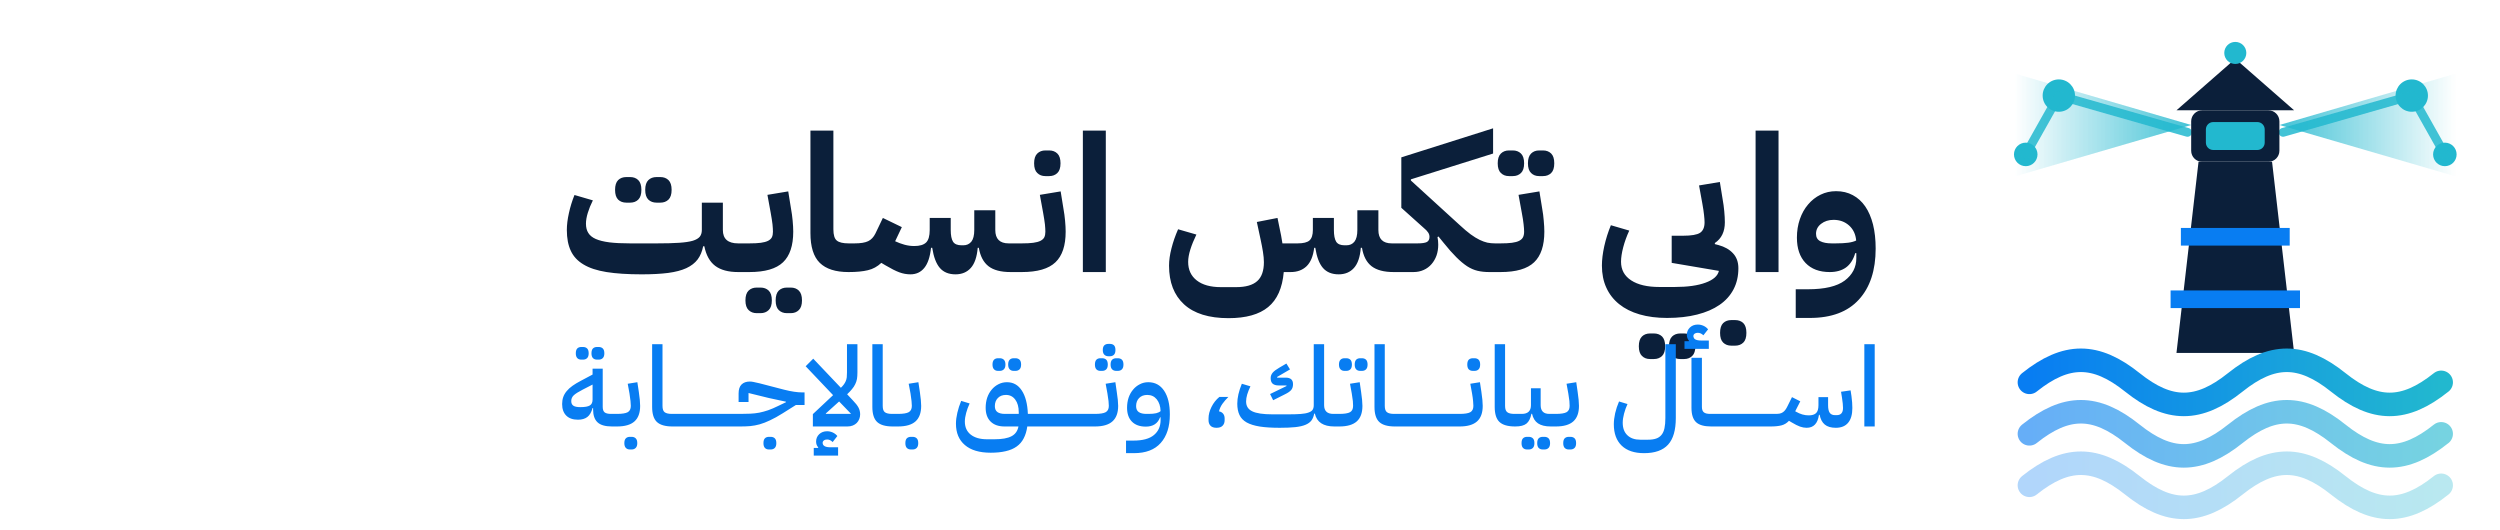
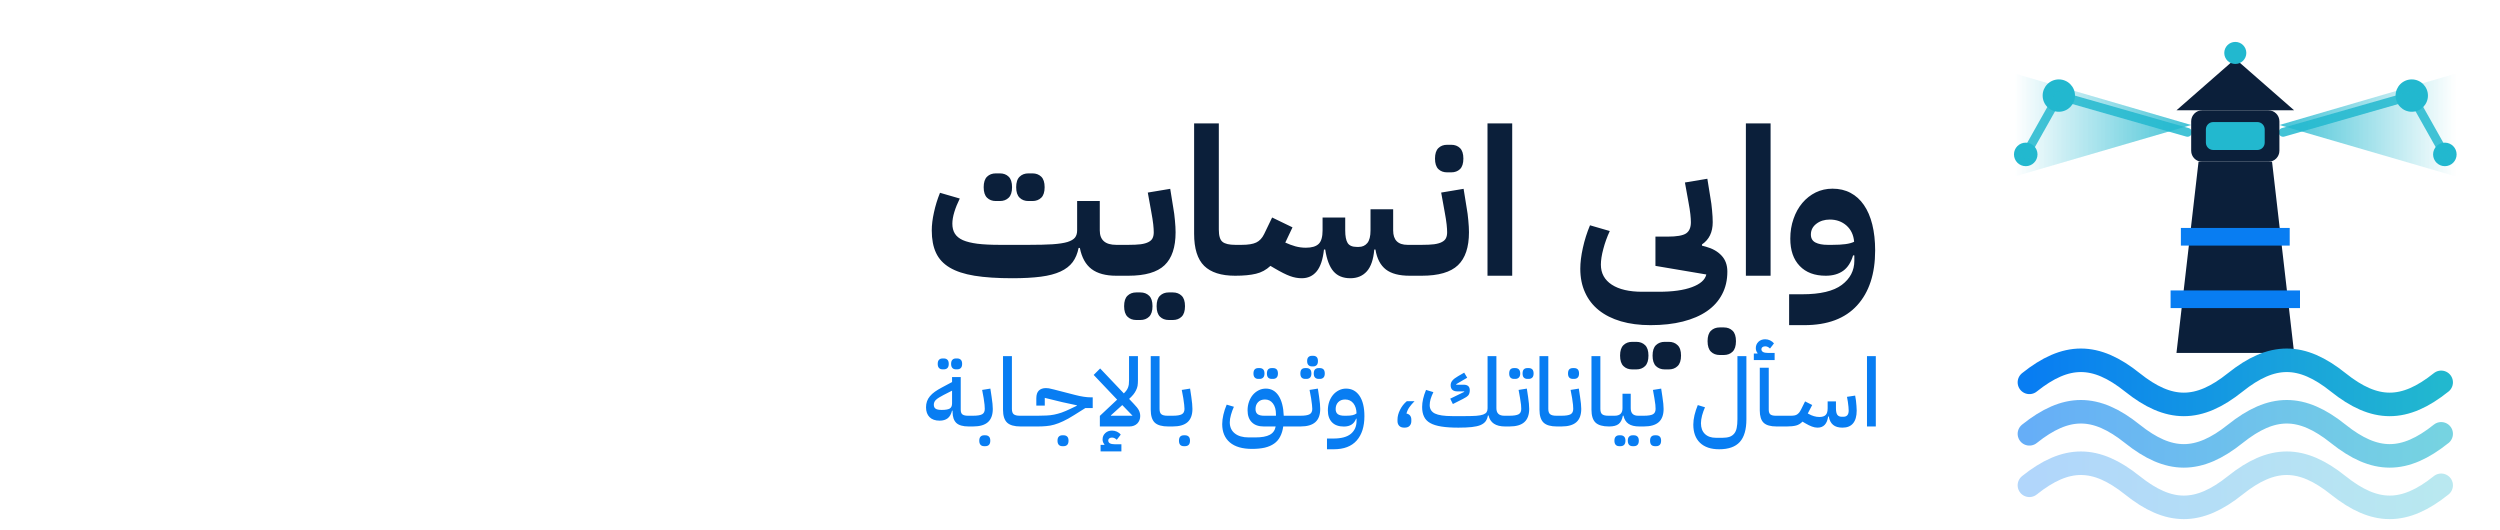
- <svg xmlns="http://www.w3.org/2000/svg" viewBox="0 0 340 72" width="340" height="72" role="img" aria-label="وابي تكس انسايت — اسأل بياناتك، وثق بالإجابة">
+ <svg xmlns="http://www.w3.org/2000/svg" viewBox="0 0 340 72" width="340" height="72" role="img" aria-label="وابي انسايت — اسأل بياناتك، وثق بالإجابة">
  <defs>
    <linearGradient id="wave" x1="0" y1="0" x2="1" y2="0">
      <stop offset="0" stop-color="#087DF2" />
      <stop offset="1" stop-color="#22B8CF" />
    </linearGradient>
    <linearGradient id="beamR" x1="0" y1="0" x2="1" y2="0">
      <stop offset="0" stop-color="#22B8CF" stop-opacity=".85" />
      <stop offset="1" stop-color="#22B8CF" stop-opacity="0" />
    </linearGradient>
    <linearGradient id="beamL" x1="1" y1="0" x2="0" y2="0">
      <stop offset="0" stop-color="#22B8CF" stop-opacity=".85" />
      <stop offset="1" stop-color="#22B8CF" stop-opacity="0" />
    </linearGradient>
  </defs>
  <g transform="translate(272 4)">
    <path d="M38 13 L62 6 L62 20 Z" fill="url(#beamR)" />
    <path d="M26 13 L2 6 L2 20 Z" fill="url(#beamL)" />
    <g fill="#22B8CF">
      <circle cx="56" cy="9" r="2.2" />
      <circle cx="60.5" cy="17" r="1.6" />
      <circle cx="8" cy="9" r="2.2" />
      <circle cx="3.5" cy="17" r="1.6" />
    </g>
    <g stroke="#22B8CF" stroke-width="1.2" stroke-linecap="round" opacity=".85">
      <path d="M56 9 L60.5 17" />
      <path d="M8 9 L3.5 17" />
      <path d="M38.5 14 L56 9" />
      <path d="M25.5 14 L8 9" />
    </g>
    <path d="M27 18 h10 l3 26 H24 Z" fill="#0B1F3A" />
    <rect x="24.6" y="27" width="14.8" height="2.4" fill="#087DF2" />
    <rect x="23.2" y="35.5" width="17.6" height="2.4" fill="#087DF2" />
    <rect x="26" y="11" width="12" height="7" rx="1.5" fill="#0B1F3A" />
    <rect x="28" y="12.6" width="8" height="3.8" rx="1" fill="#22B8CF" />
    <path d="M32 4 L40 11 H24 Z" fill="#0B1F3A" />
    <circle cx="32" cy="3.2" r="1.5" fill="#22B8CF" />
    <path d="M4 48c5-4 9-4 14 0s9 4 14 0 9-4 14 0 9 4 14 0" fill="none" stroke="url(#wave)" stroke-width="3.2" stroke-linecap="round" />
    <path d="M4 55c5-4 9-4 14 0s9 4 14 0 9-4 14 0 9 4 14 0" fill="none" stroke="url(#wave)" stroke-width="3.2" stroke-linecap="round" opacity=".62" />
    <path d="M4 62c5-4 9-4 14 0s9 4 14 0 9-4 14 0 9 4 14 0" fill="none" stroke="url(#wave)" stroke-width="3.2" stroke-linecap="round" opacity=".32" />
  </g>
-   <path d="M87.26 37.31Q84.43 37.31 82.49 37Q80.55 36.69 79.36 35.97Q78.16 35.26 77.63 34.11Q77.09 32.97 77.09 31.28Q77.09 30.24 77.37 28.99Q77.64 27.74 78.13 26.52L80.63 27.25Q80.19 28.13 79.94 28.95Q79.69 29.77 79.69 30.42Q79.69 31.18 80.01 31.68Q80.32 32.19 81.02 32.5Q81.72 32.81 82.87 32.96Q84.01 33.1 85.7 33.1H89.34Q91.16 33.1 92.36 33.02Q93.55 32.94 94.23 32.74Q94.9 32.53 95.18 32.18Q95.45 31.83 95.45 31.28V27.56H98.31V31.28Q98.31 33.1 100.39 33.1H101.17V36.22L100.39 37Q98.39 37 97.27 36.16Q96.15 35.31 95.79 33.49H95.63Q95.42 34.56 94.88 35.28Q94.33 36.01 93.34 36.47Q92.36 36.92 90.86 37.12Q89.37 37.31 87.26 37.31ZM89.29 27.56Q88.61 27.56 88.18 27.15Q87.75 26.73 87.75 25.82Q87.75 24.91 88.18 24.49Q88.61 24.08 89.29 24.08H89.81Q90.48 24.08 90.91 24.49Q91.34 24.91 91.34 25.82Q91.34 26.73 90.91 27.15Q90.48 27.56 89.81 27.56ZM85.18 27.56Q84.5 27.56 84.07 27.15Q83.65 26.73 83.65 25.82Q83.65 24.91 84.07 24.49Q84.5 24.08 85.18 24.08H85.7Q86.38 24.08 86.8 24.49Q87.23 24.91 87.23 25.82Q87.23 26.73 86.8 27.15Q86.38 27.56 85.7 27.56ZM107.02 42.59Q106.34 42.59 105.91 42.17Q105.49 41.76 105.49 40.85Q105.49 39.94 105.91 39.52Q106.34 39.11 107.02 39.11H107.54Q108.22 39.11 108.64 39.52Q109.07 39.94 109.07 40.85Q109.07 41.76 108.64 42.17Q108.22 42.59 107.54 42.59ZM102.91 42.59Q102.24 42.59 101.81 42.17Q101.38 41.76 101.38 40.85Q101.38 39.94 101.81 39.52Q102.24 39.11 102.91 39.11H103.43Q104.11 39.11 104.54 39.52Q104.97 39.94 104.97 40.85Q104.97 41.76 104.54 42.17Q104.11 42.59 103.43 42.59ZM100.39 33.88 101.17 33.1H101.92Q102.86 33.1 103.47 33.02Q104.08 32.94 104.46 32.75Q104.84 32.55 104.98 32.26Q105.12 31.96 105.12 31.51Q105.12 31.12 105.06 30.51Q104.99 29.9 104.81 28.91L104.37 26.5L107.2 26.03L107.59 28.45Q107.72 29.15 107.8 30.01Q107.88 30.86 107.88 31.51Q107.88 34.35 106.49 35.67Q105.1 37 101.92 37H100.39ZM115.39 37Q112.77 37 111.49 35.75Q110.22 34.5 110.22 31.7V17.76H113.34V31.18Q113.34 32.35 113.81 32.72Q114.27 33.1 115.42 33.1H116.2V36.22L115.42 37ZM115.42 33.88 116.2 33.1H116.22Q117.45 33.1 118.07 32.8Q118.69 32.5 119.06 31.75L120.07 29.64L122.65 30.89L121.74 32.81Q122.36 33.1 123.01 33.28Q123.66 33.46 124.34 33.46Q125.45 33.46 125.95 32.98Q126.44 32.5 126.44 31.28V29.64H129.3V31.28Q129.3 32.37 129.61 32.87Q129.93 33.36 130.76 33.36H131.02Q131.69 33.36 132.1 32.87Q132.5 32.37 132.5 31.28V28.6H135.36V31.28Q135.36 33.1 137.18 33.1H138.22V36.22L137.44 37Q135.46 37 134.44 36.21Q133.41 35.41 133.12 33.7H132.97Q132.81 35.57 132.03 36.44Q131.25 37.31 129.95 37.31Q128.57 37.31 127.82 36.44Q127.07 35.57 126.78 33.7H126.62Q126.42 35.57 125.7 36.44Q124.99 37.31 123.82 37.31Q123.06 37.31 122.32 37.04Q121.58 36.77 120.38 36.06L119.86 35.75Q119.06 36.51 118.03 36.75Q117 37 115.42 37ZM137.44 33.88 138.22 33.1H138.97Q139.91 33.1 140.52 33.02Q141.13 32.94 141.51 32.75Q141.89 32.55 142.03 32.26Q142.17 31.96 142.17 31.51Q142.17 31.12 142.11 30.51Q142.04 29.9 141.86 28.91L141.42 26.5L144.25 26.03L144.64 28.45Q144.77 29.15 144.85 30.01Q144.93 30.86 144.93 31.51Q144.93 34.35 143.54 35.67Q142.15 37 138.97 37H137.44ZM142.17 23.95Q141.5 23.95 141.07 23.53Q140.64 23.12 140.64 22.21Q140.64 21.3 141.07 20.88Q141.5 20.46 142.17 20.46H142.69Q143.37 20.46 143.8 20.88Q144.23 21.3 144.23 22.21Q144.23 23.12 143.8 23.53Q143.37 23.95 142.69 23.95ZM147.27 17.76H150.39V37H147.27ZM182.06 37.31Q180.68 37.31 179.92 36.44Q179.17 35.57 178.88 33.7H178.73Q178.52 35.41 177.69 36.21Q176.86 37 175.53 37H174.59Q174.31 40.25 172.47 41.76Q170.64 43.27 167.08 43.27Q163.08 43.27 161.03 41.39Q158.99 39.52 158.99 36.14Q158.99 35.05 159.32 33.78Q159.64 32.5 160.22 31.18L162.71 31.9Q162.19 32.97 161.89 33.92Q161.59 34.87 161.59 35.62Q161.59 37.23 162.76 38.14Q163.93 39.05 166.04 39.05H168.12Q170.07 39.05 170.98 38.23Q171.89 37.42 171.89 35.65Q171.89 35.05 171.76 34.24Q171.63 33.44 171.45 32.61L170.93 30.19L173.74 29.64L174.23 32.03L174.41 33.1H176.47Q177.64 33.1 178.09 32.7Q178.55 32.29 178.55 31.28V29.64H181.41V31.28Q181.41 32.37 181.72 32.87Q182.03 33.36 182.86 33.36H183.12Q183.8 33.36 184.2 32.87Q184.6 32.37 184.6 31.28V28.6H187.46V31.28Q187.46 33.1 189.28 33.1H190.32V36.22L189.54 37Q187.57 37 186.54 36.21Q185.51 35.41 185.23 33.7H185.07Q184.92 35.57 184.14 36.44Q183.36 37.31 182.06 37.31ZM189.54 33.88 190.32 33.1H192.77Q193.7 33.1 194.06 32.91Q194.41 32.71 194.41 32.22Q194.41 31.88 194.22 31.61Q194.04 31.33 193.6 30.97L190.58 28.26V21.4L203.06 17.45V20.88L191.88 24.39V24.55L198.51 30.6Q199.35 31.38 200.01 31.87Q200.67 32.35 201.23 32.62Q201.79 32.89 202.28 33Q202.78 33.1 203.32 33.1V36.22L202.54 37Q201.66 37 200.95 36.83Q200.23 36.66 199.53 36.21Q198.83 35.75 198.06 34.98Q197.29 34.22 196.33 33.02L195.63 32.16L195.5 32.24Q195.6 32.74 195.6 33.28Q195.6 34.06 195.37 34.74Q195.13 35.41 194.69 35.92Q194.25 36.43 193.63 36.71Q193 37 192.22 37H189.54ZM202.54 33.88 203.32 33.1H204.08Q205.01 33.1 205.62 33.02Q206.24 32.94 206.61 32.75Q206.99 32.55 207.13 32.26Q207.28 31.96 207.28 31.51Q207.28 31.12 207.21 30.51Q207.15 29.9 206.96 28.91L206.52 26.5L209.36 26.03L209.75 28.45Q209.88 29.15 209.95 30.01Q210.03 30.86 210.03 31.51Q210.03 34.35 208.64 35.67Q207.25 37 204.08 37H202.54ZM209.33 23.95Q208.65 23.95 208.23 23.53Q207.8 23.12 207.8 22.21Q207.8 21.3 208.23 20.88Q208.65 20.46 209.33 20.46H209.85Q210.53 20.46 210.96 20.88Q211.38 21.3 211.38 22.21Q211.38 23.12 210.96 23.53Q210.53 23.95 209.85 23.95ZM205.22 23.95Q204.55 23.95 204.12 23.53Q203.69 23.12 203.69 22.21Q203.69 21.3 204.12 20.88Q204.55 20.46 205.22 20.46H205.74Q206.42 20.46 206.85 20.88Q207.28 21.3 207.28 22.21Q207.28 23.12 206.85 23.53Q206.42 23.95 205.74 23.95ZM226.72 43.24Q224.64 43.24 222.99 42.76Q221.34 42.28 220.2 41.36Q219.05 40.43 218.46 39.12Q217.86 37.81 217.86 36.12Q217.86 34.95 218.18 33.48Q218.51 32.01 219.08 30.63L221.58 31.36Q221.06 32.48 220.76 33.62Q220.46 34.76 220.46 35.6Q220.46 37.23 221.84 38.13Q223.21 39.03 225.68 39.03H227.76Q230.39 39.03 231.96 38.44Q233.54 37.86 233.77 36.84L227.35 35.75V32.06H228.88Q230.6 32.06 231.21 31.66Q231.82 31.25 231.82 30.24Q231.82 29.85 231.75 29.24Q231.69 28.63 231.51 27.64L231.07 25.22L233.9 24.75L234.29 27.17Q234.42 27.87 234.5 28.73Q234.58 29.59 234.58 30.24Q234.58 32.14 233.22 33.05V33.2L233.72 33.33Q234.97 33.67 235.69 34.45Q236.42 35.23 236.42 36.48Q236.42 38.09 235.76 39.35Q235.1 40.61 233.85 41.47Q232.6 42.33 230.81 42.78Q229.01 43.24 226.72 43.24ZM228.52 48.83Q227.84 48.83 227.41 48.41Q226.98 48 226.98 47.09Q226.98 46.18 227.41 45.76Q227.84 45.35 228.52 45.35H229.04Q229.71 45.35 230.14 45.76Q230.57 46.18 230.57 47.09Q230.57 48 230.14 48.41Q229.71 48.83 229.04 48.83ZM224.41 48.83Q223.73 48.83 223.31 48.41Q222.88 48 222.88 47.09Q222.88 46.18 223.31 45.76Q223.73 45.35 224.41 45.35H224.93Q225.61 45.35 226.04 45.76Q226.46 46.18 226.46 47.09Q226.46 48 226.04 48.41Q225.61 48.83 224.93 48.83ZM235.46 47.01Q234.78 47.01 234.35 46.59Q233.93 46.18 233.93 45.27Q233.93 44.36 234.35 43.94Q234.78 43.53 235.46 43.53H235.98Q236.66 43.53 237.09 43.94Q237.51 44.36 237.51 45.27Q237.51 46.18 237.09 46.59Q236.66 47.01 235.98 47.01ZM238.76 17.76H241.88V37H238.76ZM244.22 39.34H245.89Q249.29 39.34 250.88 38.16Q252.46 36.97 252.46 35.1V34.43H252.31Q251.92 35.75 251.05 36.38Q250.18 37 248.85 37Q246.74 37 245.56 35.77Q244.38 34.53 244.38 32.32Q244.38 30.97 244.78 29.81Q245.18 28.65 245.9 27.81Q246.61 26.96 247.59 26.48Q248.56 26 249.71 26Q250.98 26 251.98 26.54Q252.98 27.07 253.67 28.07Q254.36 29.07 254.73 30.53Q255.09 31.98 255.09 33.8Q255.09 38.25 252.81 40.74Q250.54 43.24 246.15 43.24H244.22ZM249.66 33.1Q250.67 33.1 251.35 33.01Q252.02 32.92 252.44 32.71Q252.33 31.44 251.48 30.67Q250.62 29.9 249.37 29.9Q248.36 29.9 247.67 30.44Q246.98 30.97 246.98 31.8Q246.98 32.5 247.55 32.8Q248.12 33.1 249.11 33.1Z" fill="#0B1F3A" />
-   <path d="M83.23 58Q81.86 58 81.26 57.43Q80.66 56.87 80.66 55.67V55.49H80.59Q80.36 56.34 79.88 56.71Q79.4 57.08 78.61 57.08Q77.57 57.08 77.01 56.52Q76.45 55.96 76.45 54.95Q76.45 54.43 76.6 54Q76.75 53.57 77.07 53.19Q77.38 52.81 77.86 52.47Q78.34 52.13 78.99 51.79L80.59 50.94V50.14H81.97V55.34Q81.97 55.88 82.24 56.09Q82.51 56.29 83.1 56.29H83.6V57.64ZM78.94 55.37Q79.85 55.37 80.22 55.14Q80.59 54.92 80.59 54.34V52.3L79.23 53Q78.41 53.42 78.05 53.74Q77.69 54.07 77.69 54.54Q77.69 54.98 77.97 55.17Q78.25 55.37 78.94 55.37ZM81.19 48.91Q80.85 48.91 80.64 48.7Q80.44 48.49 80.44 48.05Q80.44 47.6 80.64 47.39Q80.85 47.19 81.19 47.19H81.42Q81.77 47.19 81.98 47.39Q82.19 47.6 82.19 48.05Q82.19 48.49 81.98 48.7Q81.77 48.91 81.42 48.91ZM79.06 48.91Q78.71 48.91 78.51 48.7Q78.31 48.49 78.31 48.05Q78.31 47.6 78.51 47.39Q78.71 47.19 79.06 47.19H79.29Q79.64 47.19 79.85 47.39Q80.06 47.6 80.06 48.05Q80.06 48.49 79.85 48.7Q79.64 48.91 79.29 48.91ZM83.23 56.65 83.6 56.29H83.92Q84.94 56.29 85.37 56.06Q85.79 55.82 85.79 55.2Q85.79 54.95 85.75 54.55Q85.71 54.16 85.61 53.51L85.37 52.19L86.68 51.98L86.88 53.3Q87.06 54.51 87.06 55.2Q87.06 56.62 86.29 57.31Q85.52 58 83.92 58H83.23ZM85.67 61.13Q85.32 61.13 85.12 60.92Q84.91 60.71 84.91 60.27Q84.91 59.81 85.12 59.61Q85.32 59.41 85.67 59.41H85.9Q86.24 59.41 86.45 59.61Q86.67 59.81 86.67 60.27Q86.67 60.71 86.45 60.92Q86.24 61.13 85.9 61.13ZM91.47 58Q89.99 58 89.34 57.39Q88.69 56.78 88.69 55.34V46.81H90.1V55.2Q90.1 55.84 90.39 56.06Q90.69 56.29 91.37 56.29H91.87V57.64L91.49 58ZM91.5 56.65 91.87 56.29H93.48V57.64L93.12 58H91.5ZM93.12 56.65 93.48 56.29H95.1V57.64L94.74 58H93.12ZM94.74 56.65 95.1 56.29H96.72V57.64L96.36 58H94.74ZM96.36 56.65 96.72 56.29H98.34V57.64L97.97 58H96.36ZM97.97 56.65 98.34 56.29H99.96V57.64L99.59 58H97.97ZM99.59 56.65 99.96 56.29H100.7Q101.44 56.29 102.06 56.26Q102.68 56.23 103.27 56.12Q103.86 56 104.48 55.79Q105.1 55.57 105.85 55.2L106.89 54.7V54.63L104.57 54.13L101.8 53.45V54.67H100.45V53.51Q100.45 52.69 100.85 52.29Q101.26 51.89 101.98 51.89Q102.18 51.89 102.44 51.94Q102.71 51.98 103.3 52.13L106.65 53Q108.1 53.37 109.15 53.37H109.42V55.08H108.24L106.46 56.2Q105.49 56.81 104.73 57.16Q103.98 57.52 103.31 57.71Q102.65 57.89 102.02 57.95Q101.39 58 100.7 58H99.59ZM104.58 61.13Q104.23 61.13 104.03 60.92Q103.83 60.71 103.83 60.27Q103.83 59.81 104.03 59.61Q104.23 59.41 104.58 59.41H104.81Q105.16 59.41 105.37 59.61Q105.58 59.81 105.58 60.27Q105.58 60.71 105.37 60.92Q105.16 61.13 104.81 61.13ZM110.55 56.32 113.3 53.74 109.57 49.81 110.6 48.78 114.36 52.74Q114.6 52.51 114.76 52.29Q114.92 52.07 115.02 51.84Q115.12 51.61 115.16 51.32Q115.19 51.03 115.19 50.65V46.81H116.61V50.65Q116.61 51.15 116.55 51.53Q116.48 51.91 116.31 52.25Q116.15 52.59 115.88 52.91Q115.62 53.24 115.21 53.62L115.96 54.42Q116.54 55.01 116.76 55.44Q116.98 55.87 116.98 56.35Q116.98 56.68 116.86 56.99Q116.74 57.29 116.52 57.52Q116.3 57.74 115.98 57.87Q115.66 58 115.25 58H110.55ZM114.12 54.6 112.31 56.23 112.32 56.29H115.75ZM110.67 60.92H111.26L111.28 60.84Q110.99 60.52 110.99 60.06Q110.99 59.45 111.41 59.05Q111.84 58.65 112.49 58.65Q112.88 58.65 113.26 58.82Q113.64 59 113.88 59.3L113.24 60.12Q112.9 59.77 112.49 59.77Q112.22 59.77 112.05 59.9Q111.88 60.03 111.88 60.22Q111.88 60.83 112.94 60.83H113.98V61.96H110.67ZM121.42 58Q119.94 58 119.29 57.39Q118.64 56.78 118.64 55.34V46.81H120.05V55.2Q120.05 55.84 120.34 56.06Q120.64 56.29 121.32 56.29H121.82V57.64L121.44 58ZM121.45 56.65 121.82 56.29H122.13Q123.16 56.29 123.58 56.06Q124.01 55.82 124.01 55.2Q124.01 54.95 123.97 54.55Q123.93 54.16 123.83 53.51L123.58 52.19L124.9 51.98L125.1 53.3Q125.28 54.51 125.28 55.2Q125.28 56.62 124.51 57.31Q123.74 58 122.13 58H121.45ZM123.89 61.13Q123.54 61.13 123.33 60.92Q123.13 60.71 123.13 60.27Q123.13 59.81 123.33 59.61Q123.54 59.41 123.89 59.41H124.11Q124.46 59.41 124.67 59.61Q124.88 59.81 124.88 60.27Q124.88 60.71 124.67 60.92Q124.46 61.13 124.11 61.13ZM134.74 61.57Q132.44 61.57 131.23 60.53Q130.01 59.5 130.01 57.62Q130.01 56.94 130.2 56.13Q130.39 55.31 130.72 54.52L131.87 54.87Q131.58 55.49 131.4 56.15Q131.22 56.81 131.22 57.33Q131.22 58.47 132.01 59.1Q132.81 59.74 134.23 59.74H135.25Q136.81 59.74 137.58 59.32Q138.34 58.91 138.51 58H136.62Q135.39 58 134.72 57.33Q134.05 56.67 134.05 55.45Q134.05 54.72 134.26 54.08Q134.48 53.45 134.87 52.99Q135.25 52.53 135.78 52.26Q136.31 51.98 136.95 51.98Q138.23 51.98 138.97 53.12Q139.71 54.25 139.79 56.29H140.52V57.64L140.15 58H139.71Q139.58 58.94 139.22 59.62Q138.87 60.3 138.26 60.73Q137.66 61.16 136.78 61.36Q135.9 61.57 134.74 61.57ZM135.3 55.23Q135.3 55.79 135.65 56.04Q136 56.29 136.68 56.29H138.55V56.06Q138.55 54.98 138.07 54.34Q137.6 53.71 136.81 53.71Q136.12 53.71 135.71 54.13Q135.3 54.55 135.3 55.23ZM137.87 50.44Q137.52 50.44 137.32 50.23Q137.11 50.02 137.11 49.58Q137.11 49.13 137.32 48.92Q137.52 48.72 137.87 48.72H138.1Q138.44 48.72 138.66 48.92Q138.87 49.13 138.87 49.58Q138.87 50.02 138.66 50.23Q138.44 50.44 138.1 50.44ZM135.74 50.44Q135.39 50.44 135.19 50.23Q134.98 50.02 134.98 49.58Q134.98 49.13 135.19 48.92Q135.39 48.72 135.74 48.72H135.97Q136.31 48.72 136.52 48.92Q136.74 49.13 136.74 49.58Q136.74 50.02 136.52 50.23Q136.31 50.44 135.97 50.44ZM140.15 56.65 140.52 56.29H142.13V57.64L141.77 58H140.15ZM141.77 56.65 142.13 56.29H143.75V57.64L143.39 58H141.77ZM143.39 56.65 143.75 56.29H145.37V57.64L145.01 58H143.39ZM145.01 56.65 145.37 56.29H146.99V57.64L146.62 58H145.01ZM146.62 56.65 146.99 56.29H148.6V57.64L148.24 58H146.62ZM148.24 56.65 148.6 56.29H148.92Q149.95 56.29 150.37 56.06Q150.8 55.82 150.8 55.2Q150.8 54.95 150.76 54.55Q150.72 54.16 150.61 53.51L150.37 52.19L151.69 51.98L151.88 53.3Q152.07 54.51 152.07 55.2Q152.07 56.62 151.29 57.31Q150.52 58 148.92 58H148.24ZM151.81 50.44Q151.46 50.44 151.25 50.23Q151.04 50.02 151.04 49.58Q151.04 49.13 151.25 48.92Q151.46 48.72 151.81 48.72H152.02Q152.37 48.72 152.58 48.92Q152.79 49.13 152.79 49.58Q152.79 50.02 152.58 50.23Q152.37 50.44 152.02 50.44ZM149.66 50.44Q149.31 50.44 149.11 50.23Q148.91 50.02 148.91 49.58Q148.91 49.13 149.11 48.92Q149.31 48.72 149.66 48.72H149.89Q150.24 48.72 150.45 48.92Q150.66 49.13 150.66 49.58Q150.66 50.02 150.45 50.23Q150.24 50.44 149.89 50.44ZM150.74 48.45Q150.4 48.45 150.19 48.24Q149.98 48.04 149.98 47.6Q149.98 47.16 150.19 46.96Q150.4 46.77 150.74 46.77H150.96Q151.29 46.77 151.5 46.96Q151.7 47.16 151.7 47.6Q151.7 48.04 151.5 48.24Q151.29 48.45 150.96 48.45ZM153.14 59.92H154.15Q156.04 59.92 156.94 59.16Q157.84 58.41 157.84 57.12V56.76H157.77Q157.3 58.02 155.83 58.02Q154.61 58.02 153.94 57.34Q153.28 56.67 153.28 55.45Q153.28 54.72 153.49 54.08Q153.71 53.45 154.1 52.99Q154.48 52.53 155.01 52.26Q155.54 51.98 156.16 51.98Q157.54 51.98 158.32 53.14Q159.1 54.3 159.1 56.37Q159.1 58.85 157.86 60.24Q156.63 61.63 154.21 61.63H153.14ZM156.21 56.29Q156.84 56.29 157.23 56.2Q157.61 56.11 157.84 55.91Q157.81 54.92 157.32 54.31Q156.83 53.71 156.03 53.71Q155.33 53.71 154.92 54.13Q154.51 54.55 154.51 55.23Q154.51 55.79 154.87 56.04Q155.23 56.29 155.91 56.29ZM165.44 58.18Q164.89 58.18 164.62 57.89Q164.36 57.61 164.36 57.15V56.9Q164.36 56.16 164.76 55.35Q165.16 54.54 165.84 53.98H167.06Q166.58 54.46 166.25 54.92Q165.93 55.37 165.78 55.94Q166.17 56.02 166.36 56.28Q166.55 56.53 166.55 56.9V57.15Q166.55 57.61 166.28 57.89Q166.02 58.18 165.44 58.18ZM174.05 58.18Q172.43 58.18 171.33 58.01Q170.22 57.83 169.54 57.45Q168.86 57.06 168.57 56.44Q168.27 55.81 168.27 54.9Q168.27 53.69 168.89 52.19L170.06 52.54Q169.77 53.15 169.62 53.65Q169.47 54.16 169.47 54.6Q169.47 55.54 170.31 55.94Q171.14 56.35 173.05 56.35H175.17Q176.21 56.35 176.89 56.3Q177.57 56.25 177.97 56.1Q178.37 55.96 178.52 55.72Q178.67 55.48 178.67 55.1V46.81H180.08V55.1Q180.08 56.29 181.33 56.29H181.83V57.64L181.47 58Q179.22 58 178.82 56.25H178.73Q178.63 56.81 178.36 57.18Q178.08 57.55 177.55 57.77Q177.01 58 176.16 58.09Q175.3 58.18 174.05 58.18ZM172.73 53.59 174.97 52.5 174.95 52.42H173.88Q173.38 52.42 173.09 52.19Q172.81 51.95 172.81 51.42Q172.81 51.02 173.08 50.69Q173.35 50.37 173.99 50L174.95 49.44L175.44 50.24L173.68 51.27L173.7 51.36H174.88Q175.33 51.36 175.59 51.57Q175.85 51.79 175.85 52.24Q175.85 52.75 175.6 53.04Q175.36 53.33 174.74 53.63L173.15 54.43ZM181.47 56.65 181.83 56.29H182.15Q183.18 56.29 183.6 56.06Q184.02 55.82 184.02 55.2Q184.02 54.95 183.99 54.55Q183.95 54.16 183.84 53.51L183.6 52.19L184.92 51.98L185.11 53.3Q185.29 54.51 185.29 55.2Q185.29 56.62 184.52 57.31Q183.75 58 182.15 58H181.47ZM184.99 50.44Q184.64 50.44 184.44 50.23Q184.24 50.02 184.24 49.58Q184.24 49.13 184.44 48.92Q184.64 48.72 184.99 48.72H185.22Q185.57 48.72 185.78 48.92Q185.99 49.13 185.99 49.58Q185.99 50.02 185.78 50.23Q185.57 50.44 185.22 50.44ZM182.86 50.44Q182.51 50.44 182.31 50.23Q182.1 50.02 182.1 49.58Q182.1 49.13 182.31 48.92Q182.51 48.72 182.86 48.72H183.09Q183.44 48.72 183.65 48.92Q183.86 49.13 183.86 49.58Q183.86 50.02 183.65 50.23Q183.44 50.44 183.09 50.44ZM189.71 58Q188.23 58 187.58 57.39Q186.93 56.78 186.93 55.34V46.81H188.33V55.2Q188.33 55.84 188.63 56.06Q188.92 56.29 189.6 56.29H190.1V57.64L189.72 58ZM189.74 56.65 190.1 56.29H191.72V57.64L191.36 58H189.74ZM191.36 56.65 191.72 56.29H193.34V57.64L192.97 58H191.36ZM192.97 56.65 193.34 56.29H194.95V57.64L194.59 58H192.97ZM194.59 56.65 194.95 56.29H196.57V57.64L196.21 58H194.59ZM196.21 56.65 196.57 56.29H198.19V57.64L197.83 58H196.21ZM197.83 56.65 198.19 56.29H198.51Q199.54 56.29 199.96 56.06Q200.38 55.82 200.38 55.2Q200.38 54.95 200.34 54.55Q200.31 54.16 200.2 53.51L199.96 52.19L201.27 51.98L201.47 53.3Q201.65 54.51 201.65 55.2Q201.65 56.62 200.88 57.31Q200.11 58 198.51 58H197.83ZM200.31 50.44Q199.96 50.44 199.75 50.23Q199.55 50.02 199.55 49.58Q199.55 49.13 199.75 48.92Q199.96 48.72 200.31 48.72H200.53Q200.88 48.72 201.09 48.92Q201.3 49.13 201.3 49.58Q201.3 50.02 201.09 50.23Q200.88 50.44 200.53 50.44ZM206.07 58Q204.58 58 203.93 57.39Q203.28 56.78 203.28 55.34V46.81H204.69V55.2Q204.69 55.84 204.99 56.06Q205.28 56.29 205.96 56.29H206.46V57.64L206.08 58ZM206.1 56.65 206.46 56.29H206.96Q208.21 56.29 208.21 55.1V52.8H209.53V55.1Q209.53 56.29 210.71 56.29H211.28V57.64L210.9 58Q209.79 58 209.17 57.58Q208.56 57.17 208.36 56.28H208.27Q208.09 57.21 207.6 57.61Q207.11 58 206.1 58ZM209.82 61.13Q209.47 61.13 209.26 60.92Q209.06 60.71 209.06 60.27Q209.06 59.81 209.26 59.61Q209.47 59.41 209.82 59.41H210.04Q210.39 59.41 210.6 59.61Q210.81 59.81 210.81 60.27Q210.81 60.71 210.6 60.92Q210.39 61.13 210.04 61.13ZM207.68 61.13Q207.34 61.13 207.13 60.92Q206.93 60.71 206.93 60.27Q206.93 59.81 207.13 59.61Q207.34 59.41 207.68 59.41H207.91Q208.26 59.41 208.47 59.61Q208.68 59.81 208.68 60.27Q208.68 60.71 208.47 60.92Q208.26 61.13 207.91 61.13ZM210.92 56.65 211.28 56.29H211.6Q212.63 56.29 213.05 56.06Q213.47 55.82 213.47 55.2Q213.47 54.95 213.44 54.55Q213.4 54.16 213.29 53.51L213.05 52.19L214.37 51.98L214.56 53.3Q214.74 54.51 214.74 55.2Q214.74 56.62 213.97 57.31Q213.2 58 211.6 58H210.92ZM213.35 61.13Q213.01 61.13 212.8 60.92Q212.6 60.71 212.6 60.27Q212.6 59.81 212.8 59.61Q213.01 59.41 213.35 59.41H213.58Q213.93 59.41 214.14 59.61Q214.35 59.81 214.35 60.27Q214.35 60.71 214.14 60.92Q213.93 61.13 213.58 61.13ZM223.59 61.63Q221.61 61.63 220.54 60.6Q219.48 59.57 219.48 57.7Q219.48 57.02 219.66 56.2Q219.85 55.38 220.19 54.6L221.34 54.95Q221.05 55.58 220.87 56.26Q220.69 56.94 220.69 57.49Q220.69 58.59 221.32 59.19Q221.95 59.8 223.07 59.8H224.12Q224.77 59.8 225.22 59.65Q225.67 59.5 225.96 59.15Q226.25 58.8 226.37 58.23Q226.49 57.67 226.49 56.85V46.81H227.91V56.85Q227.91 59.32 226.86 60.47Q225.81 61.63 223.59 61.63ZM232.72 58Q231.28 58 230.66 57.41Q230.04 56.82 230.04 55.46V48.66H231.46V55.34Q231.46 55.87 231.73 56.08Q231.99 56.29 232.58 56.29H233.08V57.64ZM229.09 46.4H229.68L229.7 46.33Q229.41 46.01 229.41 45.54Q229.41 44.94 229.83 44.54Q230.25 44.14 230.9 44.14Q231.3 44.14 231.68 44.31Q232.05 44.48 232.3 44.79L231.66 45.6Q231.31 45.26 230.9 45.26Q230.63 45.26 230.47 45.38Q230.3 45.51 230.3 45.71Q230.3 46.31 231.36 46.31H232.4V47.45H229.09ZM232.72 56.65 233.08 56.29H234.7V57.64L234.34 58H232.72ZM234.34 56.65 234.7 56.29H236.32V57.64L235.95 58H234.34ZM235.95 56.65 236.32 56.29H237.93V57.64L237.57 58H235.95ZM237.57 56.65 237.93 56.29H239.55V57.64L239.19 58H237.57ZM239.19 56.65 239.55 56.29H241.17V57.64L240.81 58H239.19ZM240.81 56.65 241.17 56.29H241.47Q241.79 56.29 242.03 56.25Q242.27 56.2 242.45 56.08Q242.64 55.96 242.79 55.76Q242.94 55.57 243.09 55.26L243.71 54.01L244.84 54.58L244.15 55.93L244.25 55.99Q244.71 56.25 245.13 56.37Q245.55 56.49 245.99 56.49Q246.67 56.49 246.99 56.18Q247.31 55.87 247.31 55.1V54.01H248.62V55.1Q248.62 55.84 248.85 56.15Q249.08 56.46 249.56 56.46H249.79Q250.65 56.46 250.65 55.48Q250.65 54.99 250.51 54.08L250.38 53.28L251.68 53.09L251.8 53.87Q251.86 54.33 251.89 54.73Q251.92 55.14 251.92 55.48Q251.92 56.81 251.35 57.49Q250.78 58.18 249.67 58.18Q248.7 58.18 248.17 57.74Q247.64 57.3 247.47 56.41H247.38Q247.13 58.18 245.7 58.18Q245.27 58.18 244.81 58.02Q244.34 57.85 243.71 57.47L243.3 57.23Q242.86 57.7 242.28 57.85Q241.7 58 240.81 58ZM253.55 46.81H254.96V58H253.55Z" fill="#087DF2" />
+   <path d="M137.67 37.84Q134.62 37.84 132.53 37.5Q130.45 37.16 129.16 36.39Q127.87 35.62 127.3 34.39Q126.72 33.16 126.72 31.34Q126.72 30.22 127.02 28.88Q127.31 27.53 127.84 26.22L130.53 27Q130.06 27.95 129.79 28.83Q129.52 29.72 129.52 30.42Q129.52 31.23 129.86 31.77Q130.2 32.32 130.95 32.66Q131.71 32.99 132.94 33.15Q134.17 33.3 135.99 33.3H139.91Q141.87 33.3 143.16 33.22Q144.45 33.13 145.18 32.91Q145.9 32.68 146.2 32.31Q146.49 31.93 146.49 31.34V27.34H149.57V31.34Q149.57 33.3 151.81 33.3H152.65V36.66L151.81 37.5Q149.66 37.5 148.45 36.59Q147.25 35.68 146.86 33.72H146.69Q146.46 34.87 145.88 35.65Q145.29 36.44 144.22 36.93Q143.16 37.42 141.55 37.63Q139.94 37.84 137.67 37.84ZM139.86 27.34Q139.13 27.34 138.67 26.89Q138.2 26.44 138.2 25.46Q138.2 24.48 138.67 24.03Q139.13 23.58 139.86 23.58H140.42Q141.14 23.58 141.61 24.03Q142.07 24.48 142.07 25.46Q142.07 26.44 141.61 26.89Q141.14 27.34 140.42 27.34ZM135.43 27.34Q134.7 27.34 134.24 26.89Q133.78 26.44 133.78 25.46Q133.78 24.48 134.24 24.03Q134.7 23.58 135.43 23.58H135.99Q136.72 23.58 137.18 24.03Q137.64 24.48 137.64 25.46Q137.64 26.44 137.18 26.89Q136.72 27.34 135.99 27.34ZM158.95 43.52Q158.22 43.52 157.76 43.07Q157.3 42.62 157.3 41.64Q157.3 40.66 157.76 40.22Q158.22 39.77 158.95 39.77H159.51Q160.24 39.77 160.7 40.22Q161.16 40.66 161.16 41.64Q161.16 42.62 160.7 43.07Q160.24 43.52 159.51 43.52ZM154.53 43.52Q153.8 43.52 153.34 43.07Q152.88 42.62 152.88 41.64Q152.88 40.66 153.34 40.22Q153.8 39.77 154.53 39.77H155.09Q155.82 39.77 156.28 40.22Q156.74 40.66 156.74 41.64Q156.74 42.62 156.28 43.07Q155.82 43.52 155.09 43.52ZM151.81 34.14 152.65 33.3H153.46Q154.47 33.3 155.13 33.22Q155.79 33.13 156.19 32.92Q156.6 32.71 156.75 32.39Q156.91 32.07 156.91 31.59Q156.91 31.17 156.84 30.51Q156.77 29.86 156.57 28.79L156.1 26.19L159.15 25.68L159.57 28.29Q159.71 29.04 159.79 29.97Q159.88 30.89 159.88 31.59Q159.88 34.64 158.38 36.07Q156.88 37.5 153.46 37.5H151.81ZM167.97 37.5Q165.14 37.5 163.77 36.16Q162.4 34.81 162.4 31.79V16.78H165.76V31.23Q165.76 32.49 166.26 32.89Q166.76 33.3 168 33.3H168.84V36.66L168 37.5ZM168 34.14 168.84 33.3H168.86Q170.18 33.3 170.85 32.98Q171.52 32.66 171.92 31.84L173.01 29.58L175.78 30.92L174.8 32.99Q175.47 33.3 176.17 33.5Q176.87 33.69 177.6 33.69Q178.8 33.69 179.34 33.17Q179.87 32.66 179.87 31.34V29.58H182.95V31.34Q182.95 32.52 183.28 33.05Q183.62 33.58 184.52 33.58H184.8Q185.52 33.58 185.96 33.05Q186.39 32.52 186.39 31.34V28.46H189.47V31.34Q189.47 33.3 191.43 33.3H192.55V36.66L191.71 37.5Q189.58 37.5 188.48 36.65Q187.37 35.79 187.06 33.94H186.9Q186.73 35.96 185.89 36.9Q185.05 37.84 183.65 37.84Q182.16 37.84 181.35 36.9Q180.54 35.96 180.23 33.94H180.06Q179.84 35.96 179.07 36.9Q178.3 37.84 177.04 37.84Q176.23 37.84 175.43 37.54Q174.63 37.25 173.34 36.49L172.78 36.16Q171.92 36.97 170.81 37.23Q169.7 37.5 168 37.5ZM191.71 34.14 192.55 33.3H193.36Q194.37 33.3 195.03 33.22Q195.69 33.13 196.09 32.92Q196.5 32.71 196.65 32.39Q196.81 32.07 196.81 31.59Q196.81 31.17 196.74 30.51Q196.67 29.86 196.47 28.79L196 26.19L199.05 25.68L199.47 28.29Q199.61 29.04 199.69 29.97Q199.78 30.89 199.78 31.59Q199.78 34.64 198.28 36.07Q196.78 37.5 193.36 37.5H191.71ZM196.81 23.44Q196.08 23.44 195.62 23Q195.16 22.55 195.16 21.57Q195.16 20.59 195.62 20.14Q196.08 19.69 196.81 19.69H197.37Q198.1 19.69 198.56 20.14Q199.02 20.59 199.02 21.57Q199.02 22.55 198.56 23Q198.1 23.44 197.37 23.44ZM202.3 16.78H205.66V37.5H202.3ZM224.47 44.22Q222.23 44.22 220.45 43.7Q218.68 43.18 217.44 42.19Q216.21 41.2 215.57 39.78Q214.92 38.37 214.92 36.55Q214.92 35.29 215.27 33.71Q215.62 32.12 216.24 30.64L218.93 31.42Q218.37 32.63 218.05 33.86Q217.72 35.09 217.72 35.99Q217.72 37.75 219.21 38.72Q220.69 39.68 223.35 39.68H225.59Q228.42 39.68 230.11 39.05Q231.81 38.42 232.06 37.33L225.14 36.16V32.18H226.8Q228.64 32.18 229.3 31.75Q229.96 31.31 229.96 30.22Q229.96 29.8 229.89 29.14Q229.82 28.48 229.62 27.42L229.15 24.82L232.2 24.31L232.62 26.92Q232.76 27.67 232.84 28.6Q232.93 29.52 232.93 30.22Q232.93 32.26 231.47 33.24V33.41L232 33.55Q233.35 33.92 234.13 34.76Q234.92 35.6 234.92 36.94Q234.92 38.68 234.2 40.03Q233.49 41.39 232.14 42.32Q230.8 43.24 228.87 43.73Q226.94 44.22 224.47 44.22ZM226.4 50.24Q225.68 50.24 225.21 49.79Q224.75 49.34 224.75 48.36Q224.75 47.38 225.21 46.94Q225.68 46.49 226.4 46.49H226.96Q227.69 46.49 228.15 46.94Q228.62 47.38 228.62 48.36Q228.62 49.34 228.15 49.79Q227.69 50.24 226.96 50.24ZM221.98 50.24Q221.25 50.24 220.79 49.79Q220.33 49.34 220.33 48.36Q220.33 47.38 220.79 46.94Q221.25 46.49 221.98 46.49H222.54Q223.27 46.49 223.73 46.94Q224.19 47.38 224.19 48.36Q224.19 49.34 223.73 49.79Q223.27 50.24 222.54 50.24ZM233.88 48.28Q233.15 48.28 232.69 47.83Q232.23 47.38 232.23 46.4Q232.23 45.42 232.69 44.98Q233.15 44.53 233.88 44.53H234.44Q235.17 44.53 235.63 44.98Q236.09 45.42 236.09 46.4Q236.09 47.38 235.63 47.83Q235.17 48.28 234.44 48.28ZM237.44 16.78H240.8V37.5H237.44ZM243.32 40.02H245.11Q248.78 40.02 250.48 38.75Q252.19 37.47 252.19 35.46V34.73H252.02Q251.6 36.16 250.67 36.83Q249.73 37.5 248.3 37.5Q246.03 37.5 244.76 36.17Q243.48 34.84 243.48 32.46Q243.48 31 243.92 29.76Q244.35 28.51 245.12 27.6Q245.89 26.69 246.94 26.17Q247.99 25.66 249.22 25.66Q250.6 25.66 251.67 26.23Q252.75 26.8 253.49 27.88Q254.24 28.96 254.63 30.53Q255.02 32.1 255.02 34.06Q255.02 38.84 252.57 41.53Q250.12 44.22 245.39 44.22H243.32ZM249.17 33.3Q250.26 33.3 250.99 33.2Q251.72 33.1 252.16 32.88Q252.05 31.51 251.13 30.68Q250.2 29.86 248.86 29.86Q247.77 29.86 247.03 30.43Q246.28 31 246.28 31.9Q246.28 32.66 246.9 32.98Q247.52 33.3 248.58 33.3Z" fill="#0B1F3A" />
+   <path d="M131.75 58Q130.57 58 130.06 57.52Q129.55 57.03 129.55 56.01V55.85H129.48Q129.29 56.58 128.88 56.89Q128.46 57.21 127.79 57.21Q126.9 57.21 126.42 56.73Q125.94 56.25 125.94 55.39Q125.94 54.95 126.07 54.58Q126.2 54.21 126.47 53.89Q126.74 53.56 127.15 53.27Q127.56 52.98 128.11 52.69L129.48 51.96V51.28H130.66V55.72Q130.66 56.19 130.89 56.36Q131.13 56.54 131.63 56.54H132.06V57.69ZM128.07 55.75Q128.85 55.75 129.17 55.56Q129.48 55.36 129.48 54.87V53.13L128.32 53.72Q127.62 54.08 127.31 54.36Q127 54.64 127 55.04Q127 55.41 127.24 55.58Q127.48 55.75 128.07 55.75ZM130 50.23Q129.7 50.23 129.53 50.05Q129.35 49.87 129.35 49.49Q129.35 49.1 129.53 48.93Q129.7 48.75 130 48.75H130.19Q130.49 48.75 130.67 48.93Q130.85 49.1 130.85 49.49Q130.85 49.87 130.67 50.05Q130.49 50.23 130.19 50.23ZM128.18 50.23Q127.88 50.23 127.71 50.05Q127.53 49.87 127.53 49.49Q127.53 49.1 127.71 48.93Q127.88 48.75 128.18 48.75H128.37Q128.67 48.75 128.85 48.93Q129.03 49.1 129.03 49.49Q129.03 49.87 128.85 50.05Q128.67 50.23 128.37 50.23ZM131.75 56.85 132.06 56.54H132.33Q133.21 56.54 133.57 56.34Q133.93 56.14 133.93 55.61Q133.93 55.39 133.9 55.05Q133.87 54.72 133.78 54.16L133.57 53.03L134.69 52.85L134.86 53.98Q135.02 55.01 135.02 55.61Q135.02 56.82 134.36 57.41Q133.7 58 132.33 58H131.75ZM133.83 60.68Q133.53 60.68 133.36 60.5Q133.18 60.31 133.18 59.94Q133.18 59.55 133.36 59.38Q133.53 59.2 133.83 59.2H134.02Q134.32 59.2 134.5 59.38Q134.68 59.55 134.68 59.94Q134.68 60.31 134.5 60.5Q134.32 60.68 134.02 60.68ZM138.79 58Q137.53 58 136.97 57.48Q136.41 56.95 136.41 55.72V48.43H137.62V55.61Q137.62 56.15 137.87 56.34Q138.12 56.54 138.7 56.54H139.13V57.69L138.81 58ZM138.82 56.85 139.13 56.54H140.51V57.69L140.2 58H138.82ZM140.2 56.85 140.51 56.54H141.15Q141.78 56.54 142.31 56.51Q142.84 56.49 143.35 56.39Q143.85 56.29 144.38 56.11Q144.91 55.92 145.56 55.61L146.45 55.18V55.12L144.46 54.69L142.09 54.11V55.16H140.94V54.16Q140.94 53.46 141.28 53.12Q141.63 52.78 142.25 52.78Q142.41 52.78 142.64 52.81Q142.87 52.85 143.37 52.98L146.24 53.72Q147.48 54.04 148.38 54.04H148.61V55.5H147.6L146.07 56.46Q145.25 56.98 144.6 57.28Q143.95 57.59 143.38 57.75Q142.82 57.91 142.28 57.95Q141.74 58 141.15 58H140.2ZM144.47 60.68Q144.17 60.68 144 60.5Q143.82 60.31 143.82 59.94Q143.82 59.55 144 59.38Q144.17 59.2 144.47 59.2H144.66Q144.96 59.2 145.14 59.38Q145.32 59.55 145.32 59.94Q145.32 60.31 145.14 60.5Q144.96 60.68 144.66 60.68ZM149.58 56.56 151.93 54.35 148.74 50.99 149.62 50.11 152.84 53.5Q153.04 53.31 153.18 53.12Q153.32 52.93 153.4 52.73Q153.48 52.53 153.52 52.28Q153.55 52.04 153.55 51.72V48.43H154.76V51.72Q154.76 52.14 154.71 52.47Q154.65 52.79 154.5 53.08Q154.36 53.37 154.14 53.65Q153.91 53.93 153.56 54.25L154.21 54.94Q154.7 55.44 154.89 55.81Q155.07 56.18 155.07 56.59Q155.07 56.88 154.97 57.13Q154.87 57.39 154.68 57.59Q154.49 57.78 154.22 57.89Q153.95 58 153.6 58H149.58ZM152.63 55.09 151.08 56.49 151.09 56.54H154.03ZM149.68 60.5H150.19L150.2 60.43Q149.95 60.16 149.95 59.76Q149.95 59.24 150.32 58.9Q150.68 58.56 151.23 58.56Q151.57 58.56 151.89 58.7Q152.22 58.85 152.42 59.11L151.88 59.81Q151.58 59.51 151.23 59.51Q151 59.51 150.86 59.62Q150.72 59.73 150.72 59.9Q150.72 60.42 151.62 60.42H152.51V61.39H149.68ZM158.88 58Q157.61 58 157.05 57.48Q156.5 56.95 156.5 55.72V48.43H157.7V55.61Q157.7 56.15 157.95 56.34Q158.2 56.54 158.78 56.54H159.21V57.69L158.89 58ZM158.9 56.85 159.21 56.54H159.48Q160.36 56.54 160.72 56.34Q161.09 56.14 161.09 55.61Q161.09 55.39 161.05 55.05Q161.02 54.72 160.93 54.16L160.72 53.03L161.85 52.85L162.02 53.98Q162.17 55.01 162.17 55.61Q162.17 56.82 161.51 57.41Q160.85 58 159.48 58H158.9ZM160.98 60.68Q160.69 60.68 160.51 60.5Q160.34 60.31 160.34 59.94Q160.34 59.55 160.51 59.38Q160.69 59.2 160.98 59.2H161.18Q161.47 59.2 161.66 59.38Q161.84 59.55 161.84 59.94Q161.84 60.31 161.66 60.5Q161.47 60.68 161.18 60.68ZM170.27 61.05Q168.3 61.05 167.26 60.17Q166.22 59.28 166.22 57.68Q166.22 57.09 166.38 56.4Q166.54 55.7 166.83 55.03L167.81 55.32Q167.57 55.85 167.41 56.42Q167.25 56.98 167.25 57.43Q167.25 58.4 167.93 58.94Q168.61 59.49 169.83 59.49H170.71Q172.04 59.49 172.69 59.13Q173.35 58.78 173.49 58H171.87Q170.82 58 170.25 57.43Q169.67 56.86 169.67 55.81Q169.67 55.19 169.86 54.65Q170.05 54.11 170.38 53.71Q170.71 53.32 171.16 53.09Q171.61 52.85 172.16 52.85Q173.25 52.85 173.89 53.82Q174.52 54.79 174.59 56.54H175.21V57.69L174.9 58H174.52Q174.41 58.8 174.1 59.38Q173.8 59.97 173.28 60.33Q172.76 60.7 172.01 60.88Q171.26 61.05 170.27 61.05ZM170.75 55.63Q170.75 56.11 171.04 56.33Q171.34 56.54 171.92 56.54H173.53V56.34Q173.53 55.41 173.12 54.87Q172.71 54.33 172.04 54.33Q171.44 54.33 171.1 54.69Q170.75 55.05 170.75 55.63ZM172.94 51.53Q172.65 51.53 172.47 51.35Q172.3 51.17 172.3 50.8Q172.3 50.41 172.47 50.23Q172.65 50.06 172.94 50.06H173.14Q173.44 50.06 173.62 50.23Q173.8 50.41 173.8 50.8Q173.8 51.17 173.62 51.35Q173.44 51.53 173.14 51.53ZM171.12 51.53Q170.82 51.53 170.65 51.35Q170.47 51.17 170.47 50.8Q170.47 50.41 170.65 50.23Q170.82 50.06 171.12 50.06H171.32Q171.61 50.06 171.79 50.23Q171.97 50.41 171.97 50.8Q171.97 51.17 171.79 51.35Q171.61 51.53 171.32 51.53ZM174.9 56.85 175.21 56.54H176.59V57.69L176.28 58H174.9ZM176.28 56.85 176.59 56.54H176.86Q177.74 56.54 178.1 56.34Q178.47 56.14 178.47 55.61Q178.47 55.39 178.43 55.05Q178.4 54.72 178.31 54.16L178.1 53.03L179.23 52.85L179.4 53.98Q179.55 55.01 179.55 55.61Q179.55 56.82 178.89 57.41Q178.23 58 176.86 58H176.28ZM179.33 51.53Q179.03 51.53 178.85 51.35Q178.67 51.17 178.67 50.8Q178.67 50.41 178.85 50.23Q179.03 50.06 179.33 50.06H179.51Q179.81 50.06 179.99 50.23Q180.17 50.41 180.17 50.8Q180.17 51.17 179.99 51.35Q179.81 51.53 179.51 51.53ZM177.5 51.53Q177.2 51.53 177.02 51.35Q176.85 51.17 176.85 50.8Q176.85 50.41 177.02 50.23Q177.2 50.06 177.5 50.06H177.69Q177.99 50.06 178.17 50.23Q178.35 50.41 178.35 50.8Q178.35 51.17 178.17 51.35Q177.99 51.53 177.69 51.53ZM178.41 49.83Q178.13 49.83 177.95 49.65Q177.77 49.48 177.77 49.1Q177.77 48.73 177.95 48.56Q178.13 48.39 178.41 48.39H178.61Q178.89 48.39 179.07 48.56Q179.24 48.73 179.24 49.1Q179.24 49.48 179.07 49.65Q178.89 49.83 178.61 49.83ZM180.47 59.64H181.34Q182.95 59.64 183.72 59Q184.49 58.35 184.49 57.25V56.94H184.43Q184.03 58.01 182.77 58.01Q181.72 58.01 181.16 57.44Q180.59 56.86 180.59 55.81Q180.59 55.19 180.77 54.65Q180.96 54.11 181.29 53.71Q181.62 53.32 182.07 53.09Q182.53 52.85 183.06 52.85Q184.23 52.85 184.9 53.84Q185.56 54.83 185.56 56.6Q185.56 58.72 184.51 59.91Q183.46 61.1 181.39 61.1H180.47ZM183.1 56.54Q183.64 56.54 183.97 56.46Q184.3 56.38 184.49 56.22Q184.47 55.36 184.05 54.84Q183.63 54.33 182.94 54.33Q182.35 54.33 182 54.69Q181.65 55.05 181.65 55.63Q181.65 56.11 181.95 56.33Q182.25 56.54 182.84 56.54ZM191 58.16Q190.52 58.16 190.29 57.91Q190.06 57.66 190.06 57.28V57.06Q190.06 56.42 190.41 55.73Q190.75 55.04 191.33 54.56H192.38Q191.97 54.97 191.69 55.36Q191.41 55.75 191.28 56.24Q191.62 56.31 191.78 56.53Q191.94 56.75 191.94 57.06V57.28Q191.94 57.66 191.71 57.91Q191.49 58.16 191 58.16ZM198.35 58.16Q196.97 58.16 196.03 58.01Q195.08 57.86 194.5 57.53Q193.92 57.2 193.67 56.66Q193.41 56.13 193.41 55.35Q193.41 54.31 193.94 53.03L194.94 53.33Q194.69 53.85 194.56 54.28Q194.44 54.72 194.44 55.09Q194.44 55.89 195.15 56.24Q195.87 56.59 197.5 56.59H199.31Q200.2 56.59 200.78 56.55Q201.37 56.5 201.71 56.38Q202.05 56.25 202.18 56.05Q202.31 55.84 202.31 55.52V48.43H203.51V55.52Q203.51 56.54 204.59 56.54H205.01V57.69L204.7 58Q202.78 58 202.44 56.5H202.36Q202.27 56.98 202.04 57.3Q201.81 57.61 201.35 57.81Q200.89 58 200.16 58.08Q199.43 58.16 198.35 58.16ZM197.23 54.22 199.14 53.29 199.13 53.23H198.21Q197.78 53.23 197.54 53.03Q197.29 52.83 197.29 52.38Q197.29 52.03 197.53 51.75Q197.76 51.47 198.3 51.16L199.13 50.68L199.54 51.37L198.04 52.25L198.06 52.32H199.06Q199.45 52.32 199.67 52.5Q199.89 52.69 199.89 53.07Q199.89 53.51 199.69 53.76Q199.48 54 198.95 54.26L197.59 54.95ZM204.7 56.85 205.01 56.54H205.28Q206.16 56.54 206.53 56.34Q206.89 56.14 206.89 55.61Q206.89 55.39 206.86 55.05Q206.82 54.72 206.73 54.16L206.53 53.03L207.65 52.85L207.82 53.98Q207.97 55.01 207.97 55.61Q207.97 56.82 207.31 57.41Q206.66 58 205.28 58H204.7ZM207.72 51.53Q207.42 51.53 207.24 51.35Q207.07 51.17 207.07 50.8Q207.07 50.41 207.24 50.23Q207.42 50.06 207.72 50.06H207.91Q208.21 50.06 208.39 50.23Q208.57 50.41 208.57 50.8Q208.57 51.17 208.39 51.35Q208.21 51.53 207.91 51.53ZM205.89 51.53Q205.6 51.53 205.42 51.35Q205.25 51.17 205.25 50.8Q205.25 50.41 205.42 50.23Q205.6 50.06 205.89 50.06H206.09Q206.38 50.06 206.56 50.23Q206.75 50.41 206.75 50.8Q206.75 51.17 206.56 51.35Q206.38 51.53 206.09 51.53ZM211.75 58Q210.48 58 209.93 57.48Q209.37 56.95 209.37 55.72V48.43H210.57V55.61Q210.57 56.15 210.83 56.34Q211.08 56.54 211.66 56.54H212.09V57.69L211.76 58ZM211.78 56.85 212.09 56.54H212.36Q213.24 56.54 213.6 56.34Q213.96 56.14 213.96 55.61Q213.96 55.39 213.93 55.05Q213.9 54.72 213.81 54.16L213.6 53.03L214.72 52.85L214.89 53.98Q215.05 55.01 215.05 55.61Q215.05 56.82 214.39 57.41Q213.73 58 212.36 58H211.78ZM213.9 51.53Q213.6 51.53 213.42 51.35Q213.25 51.17 213.25 50.8Q213.25 50.41 213.42 50.23Q213.6 50.06 213.9 50.06H214.09Q214.39 50.06 214.57 50.23Q214.75 50.41 214.75 50.8Q214.75 51.17 214.57 51.35Q214.39 51.53 214.09 51.53ZM218.82 58Q217.56 58 217 57.48Q216.44 56.95 216.44 55.72V48.43H217.65V55.61Q217.65 56.15 217.9 56.34Q218.15 56.54 218.73 56.54H219.16V57.69L218.84 58ZM218.85 56.85 219.16 56.54H219.59Q220.66 56.54 220.66 55.52V53.55H221.78V55.52Q221.78 56.54 222.79 56.54H223.28V57.69L222.96 58Q222 58 221.48 57.64Q220.96 57.29 220.79 56.53H220.71Q220.56 57.33 220.14 57.66Q219.72 58 218.85 58ZM222.03 60.68Q221.73 60.68 221.56 60.5Q221.38 60.31 221.38 59.94Q221.38 59.55 221.56 59.38Q221.73 59.2 222.03 59.2H222.22Q222.52 59.2 222.7 59.38Q222.88 59.55 222.88 59.94Q222.88 60.31 222.7 60.5Q222.52 60.68 222.22 60.68ZM220.21 60.68Q219.91 60.68 219.74 60.5Q219.56 60.31 219.56 59.94Q219.56 59.55 219.74 59.38Q219.91 59.2 220.21 59.2H220.4Q220.7 59.2 220.88 59.38Q221.06 59.55 221.06 59.94Q221.06 60.31 220.88 60.5Q220.7 60.68 220.4 60.68ZM222.97 56.85 223.28 56.54H223.56Q224.44 56.54 224.8 56.34Q225.16 56.14 225.16 55.61Q225.16 55.39 225.13 55.05Q225.09 54.72 225 54.16L224.8 53.03L225.92 52.85L226.09 53.98Q226.25 55.01 226.25 55.61Q226.25 56.82 225.59 57.41Q224.93 58 223.56 58H222.97ZM225.06 60.68Q224.76 60.68 224.58 60.5Q224.41 60.31 224.41 59.94Q224.41 59.55 224.58 59.38Q224.76 59.2 225.06 59.2H225.25Q225.55 59.2 225.73 59.38Q225.91 59.55 225.91 59.94Q225.91 60.31 225.73 60.5Q225.55 60.68 225.25 60.68ZM233.81 61.1Q232.12 61.1 231.2 60.22Q230.29 59.34 230.29 57.74Q230.29 57.16 230.45 56.46Q230.62 55.76 230.9 55.09L231.88 55.39Q231.64 55.93 231.48 56.51Q231.33 57.09 231.33 57.56Q231.33 58.5 231.87 59.02Q232.41 59.54 233.37 59.54H234.26Q234.82 59.54 235.21 59.41Q235.59 59.28 235.84 58.98Q236.09 58.69 236.19 58.2Q236.29 57.72 236.29 57.02V48.43H237.51V57.02Q237.51 59.12 236.61 60.11Q235.71 61.1 233.81 61.1ZM241.62 58Q240.39 58 239.86 57.5Q239.33 56.99 239.33 55.83V50.01H240.55V55.72Q240.55 56.18 240.77 56.36Q241 56.54 241.5 56.54H241.93V57.69ZM238.52 48.08H239.02L239.03 48.02Q238.79 47.75 238.79 47.34Q238.79 46.83 239.15 46.48Q239.51 46.14 240.07 46.14Q240.41 46.14 240.73 46.29Q241.05 46.44 241.26 46.7L240.72 47.4Q240.42 47.1 240.07 47.1Q239.84 47.1 239.69 47.21Q239.55 47.32 239.55 47.49Q239.55 48 240.46 48H241.35V48.97H238.52ZM241.62 56.85 241.93 56.54H243.31V57.69L243 58H241.62ZM243 56.85 243.31 56.54H243.57Q243.84 56.54 244.05 56.5Q244.26 56.46 244.41 56.36Q244.57 56.25 244.7 56.09Q244.83 55.92 244.96 55.66L245.49 54.59L246.46 55.08L245.86 56.23L245.95 56.28Q246.34 56.5 246.7 56.6Q247.06 56.71 247.44 56.71Q248.02 56.71 248.29 56.44Q248.56 56.18 248.56 55.52V54.59H249.69V55.52Q249.69 56.15 249.88 56.42Q250.08 56.68 250.49 56.68H250.69Q251.42 56.68 251.42 55.84Q251.42 55.43 251.31 54.65L251.19 53.97L252.3 53.8L252.41 54.47Q252.46 54.86 252.48 55.21Q252.51 55.56 252.51 55.84Q252.51 56.98 252.02 57.57Q251.54 58.16 250.58 58.16Q249.75 58.16 249.3 57.78Q248.85 57.41 248.71 56.64H248.63Q248.41 58.16 247.19 58.16Q246.82 58.16 246.42 58.01Q246.03 57.87 245.49 57.55L245.14 57.34Q244.76 57.74 244.27 57.87Q243.77 58 243 58ZM253.91 48.43H255.11V58H253.91Z" fill="#087DF2" />
</svg>
